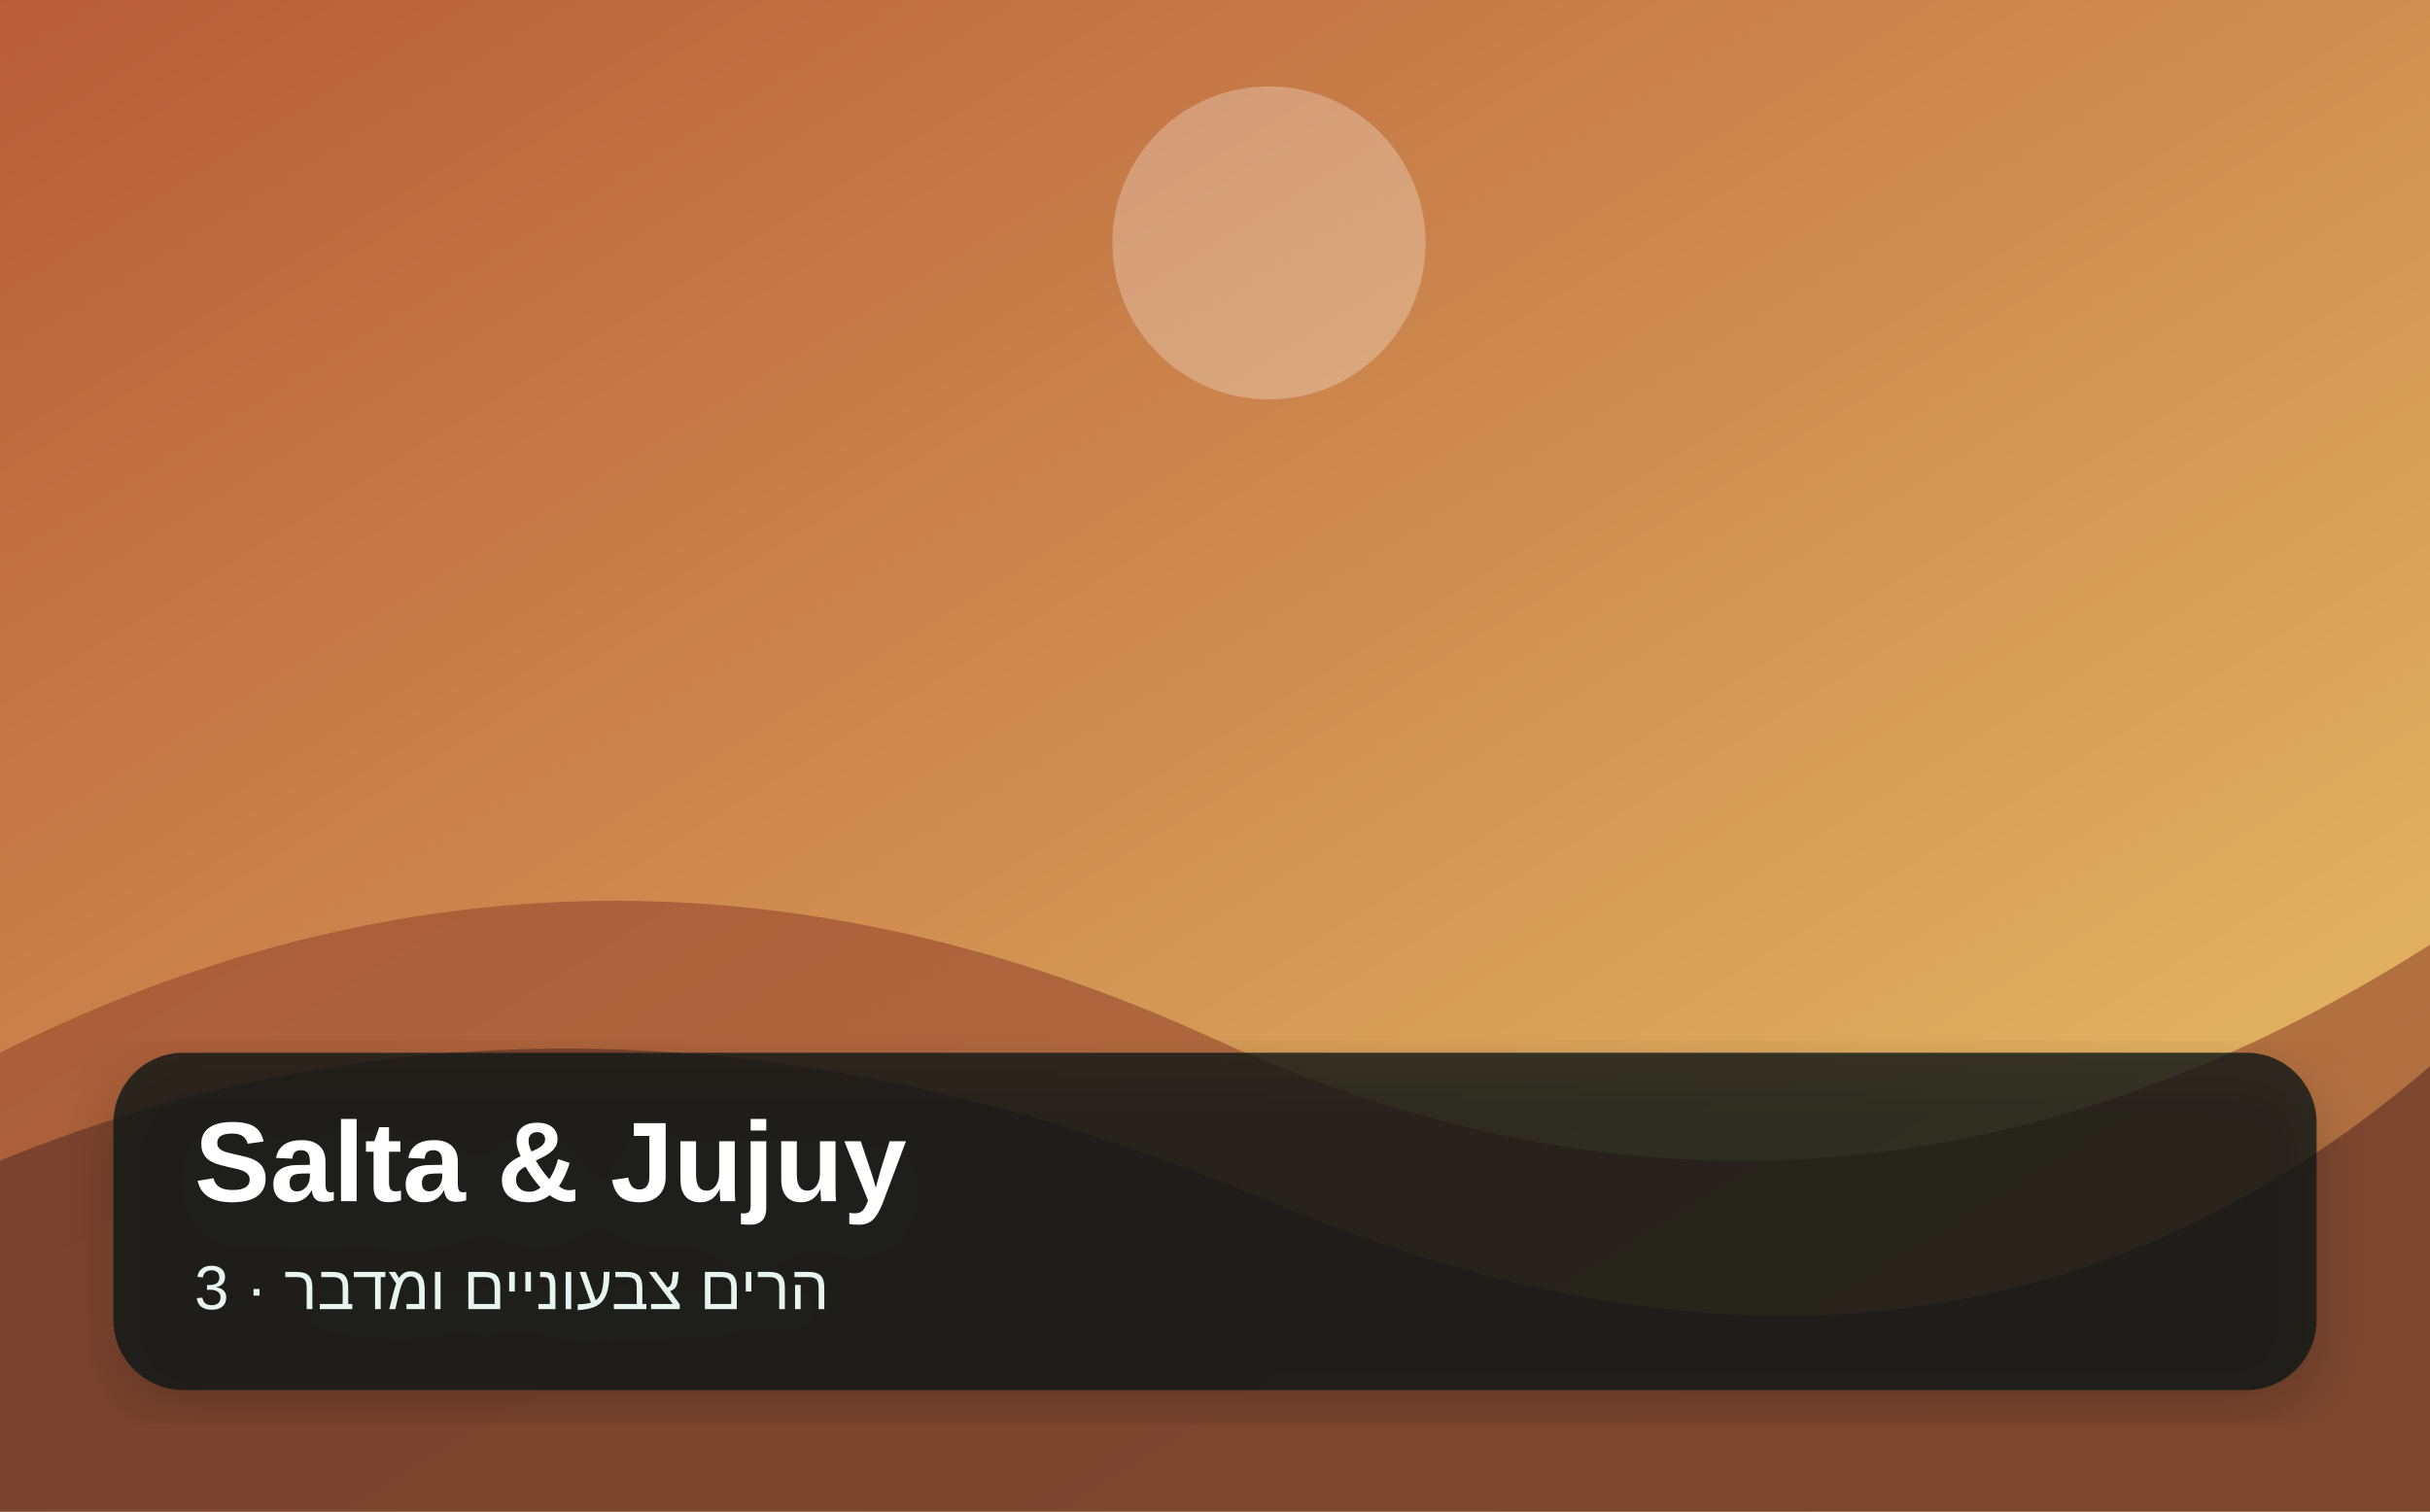
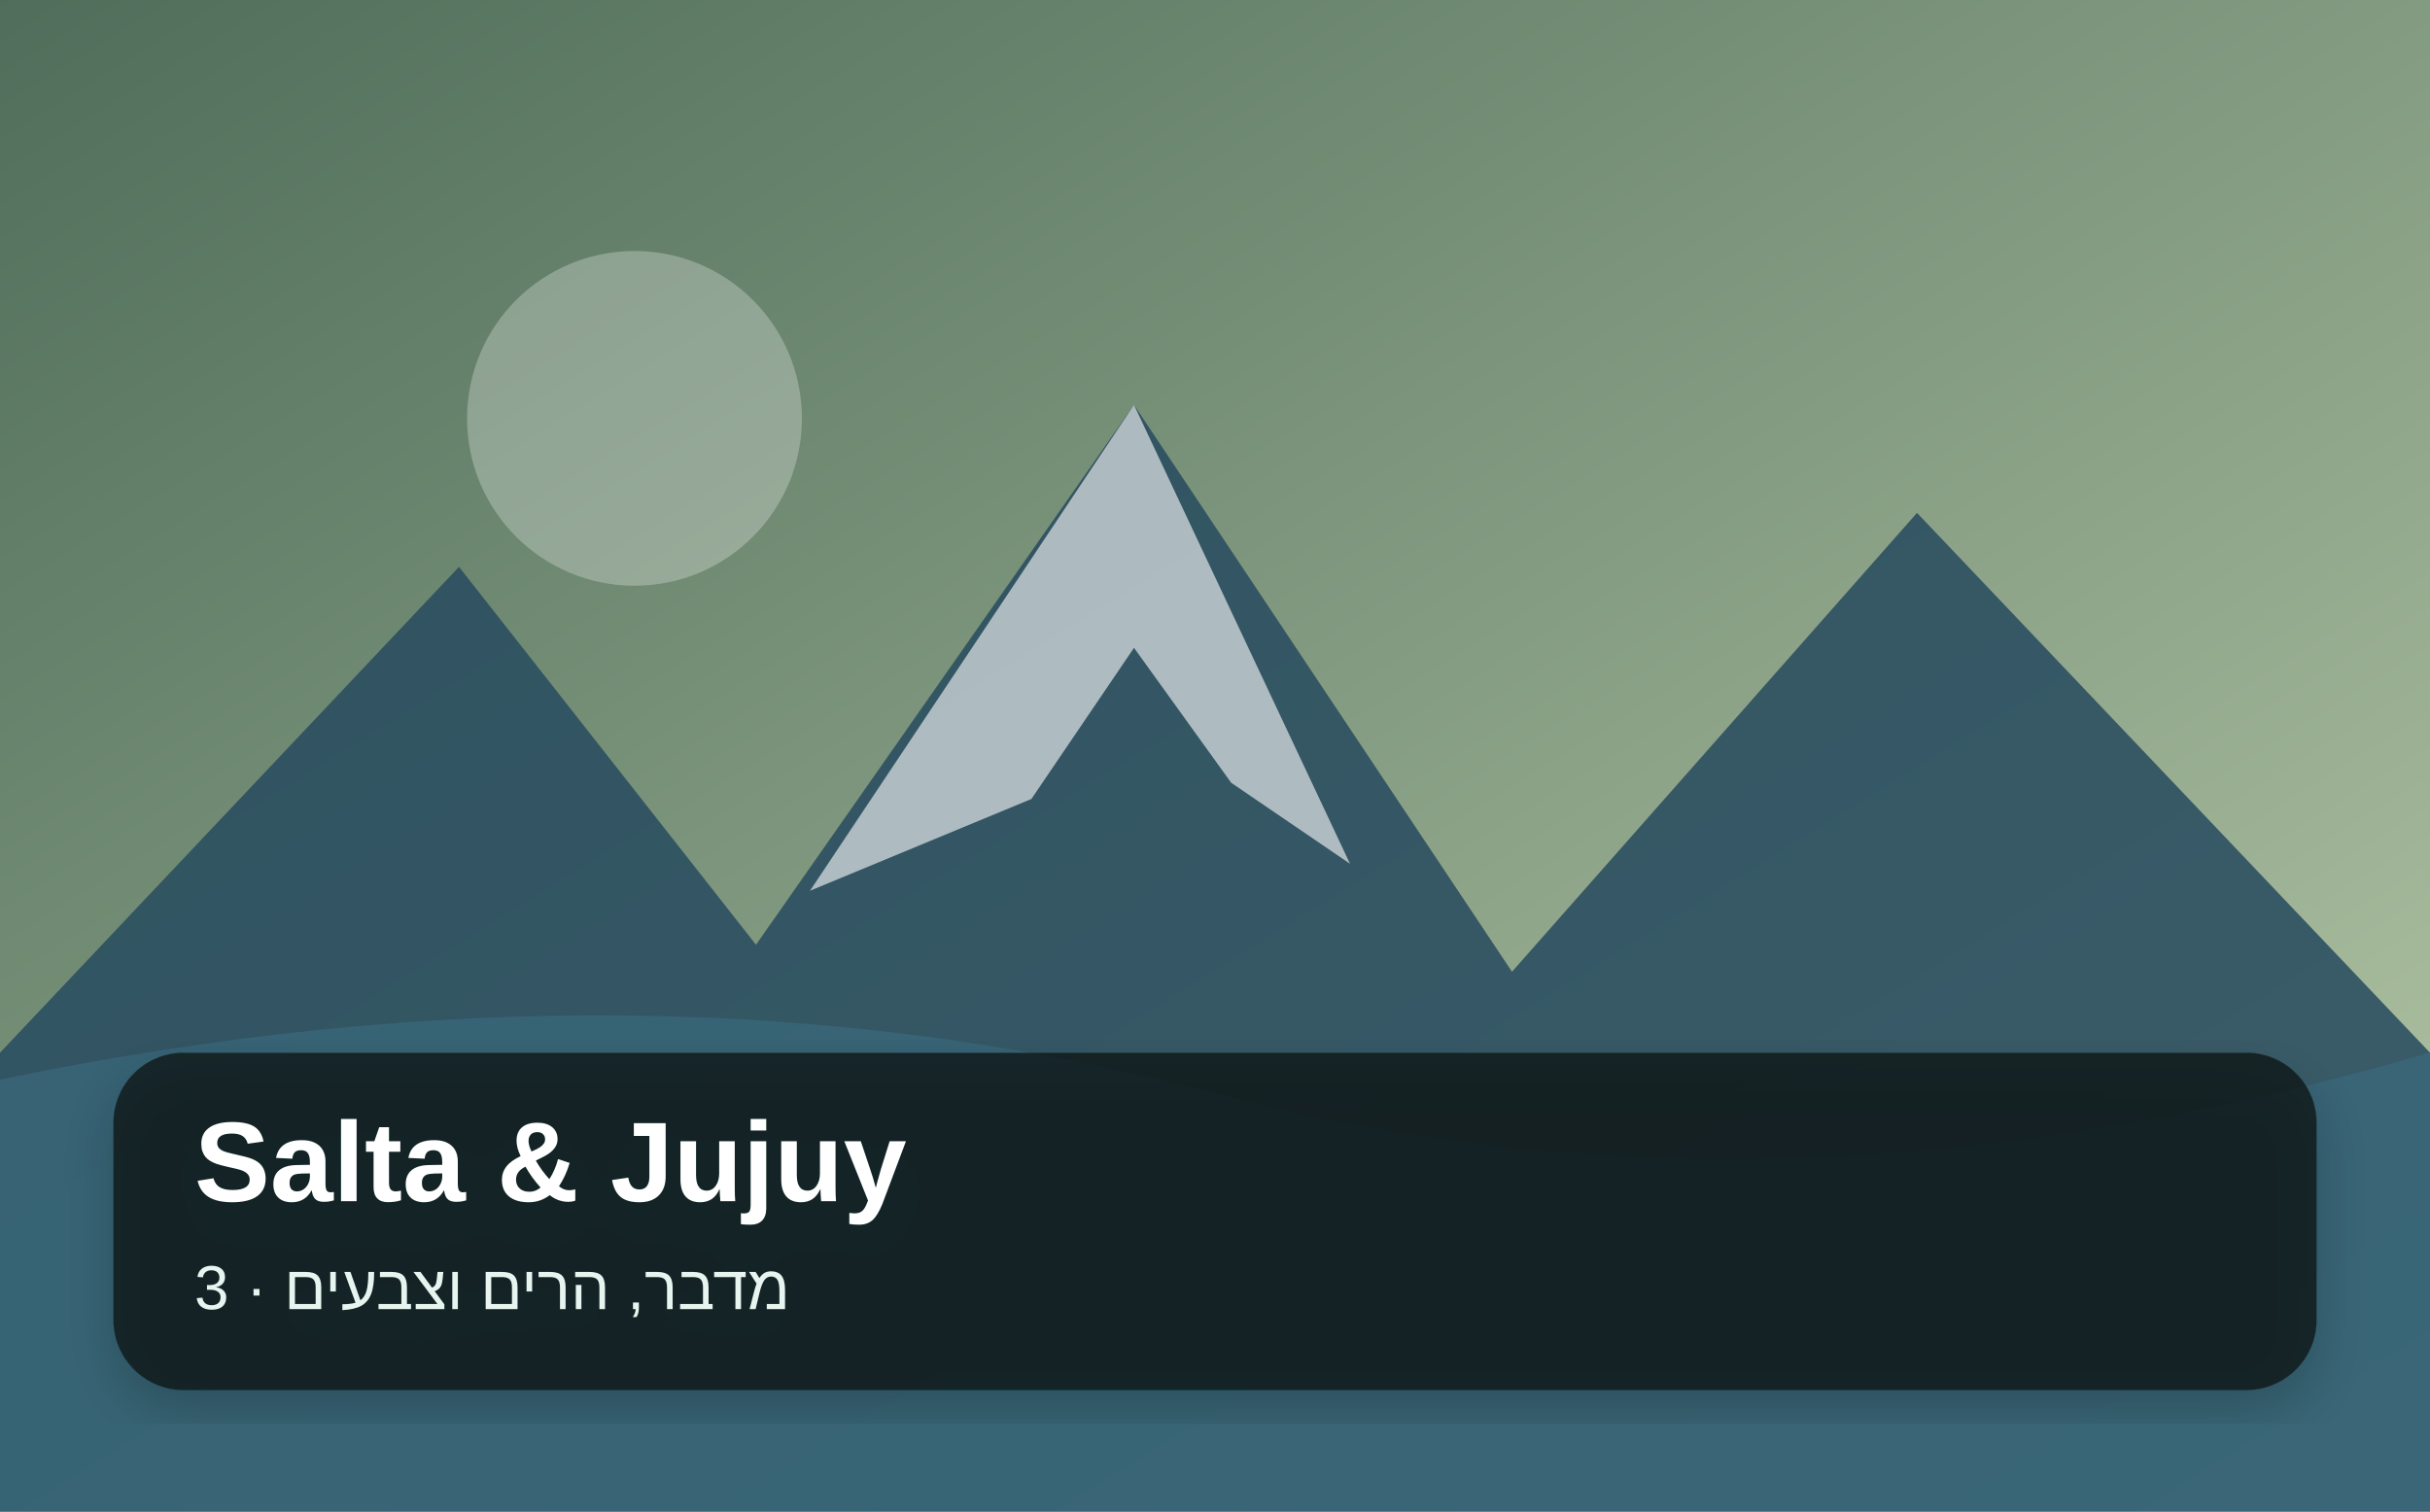
<svg xmlns="http://www.w3.org/2000/svg" width="900" height="560" viewBox="0 0 900 560">
  <defs>
    <linearGradient id="g" x1="0" y1="0" x2="1" y2="1">
-       <stop stop-color="#b85c38" />
-       <stop offset="1" stop-color="#e9c46a" />
+       <stop stop-color="#4f6d5a" />
+       <stop offset="1" stop-color="#b7c9a8" />
    </linearGradient>
    <filter id="s">
      <feDropShadow dx="0" dy="8" stdDeviation="10" flood-opacity=".25" />
    </filter>
  </defs>
  <rect width="900" height="560" fill="url(#g)" />
-   <circle cx="470" cy="90" r="58" fill="#fff4" />
-   <path d="M0 390 Q220 280 450 385 T900 350 V560 H0Z" fill="#9b4f31aa" />
-   <path d="M0 430 Q220 340 470 445 T900 395 V560 H0Z" fill="#6f3c2bcc" />
+   <circle cx="235" cy="155" r="62" fill="#fff4" />
+   <path d="M0 390 L170 210 L280 350 L420 150 L560 360 L710 190 L900 390 V560 H0Z" fill="#294c60dd" />
+   <path d="M300 330 L420 150 L500 320 L456 290 L420 240 L382 296Z" fill="#fff9" />
+   <path d="M0 400 Q240 350 450 405 T900 390 V560 H0Z" fill="#3a6b7eaa" />
  <g filter="url(#s)">
    <rect x="42" y="390" width="816" height="125" rx="26" fill="#0b201bcc" />
    <text x="72" y="445" font-family="Arial,sans-serif" font-size="42" font-weight="700" fill="white">Salta &amp; Jujuy</text>
-     <text x="72" y="485" font-family="Arial,sans-serif" font-size="23" fill="#e8f4ef">הרים צבעוניים ומדבר · 3</text>
+     <text x="72" y="485" font-family="Arial,sans-serif" font-size="23" fill="#e8f4ef">מדבר, הרים וצבעים · 3</text>
  </g>
</svg>
